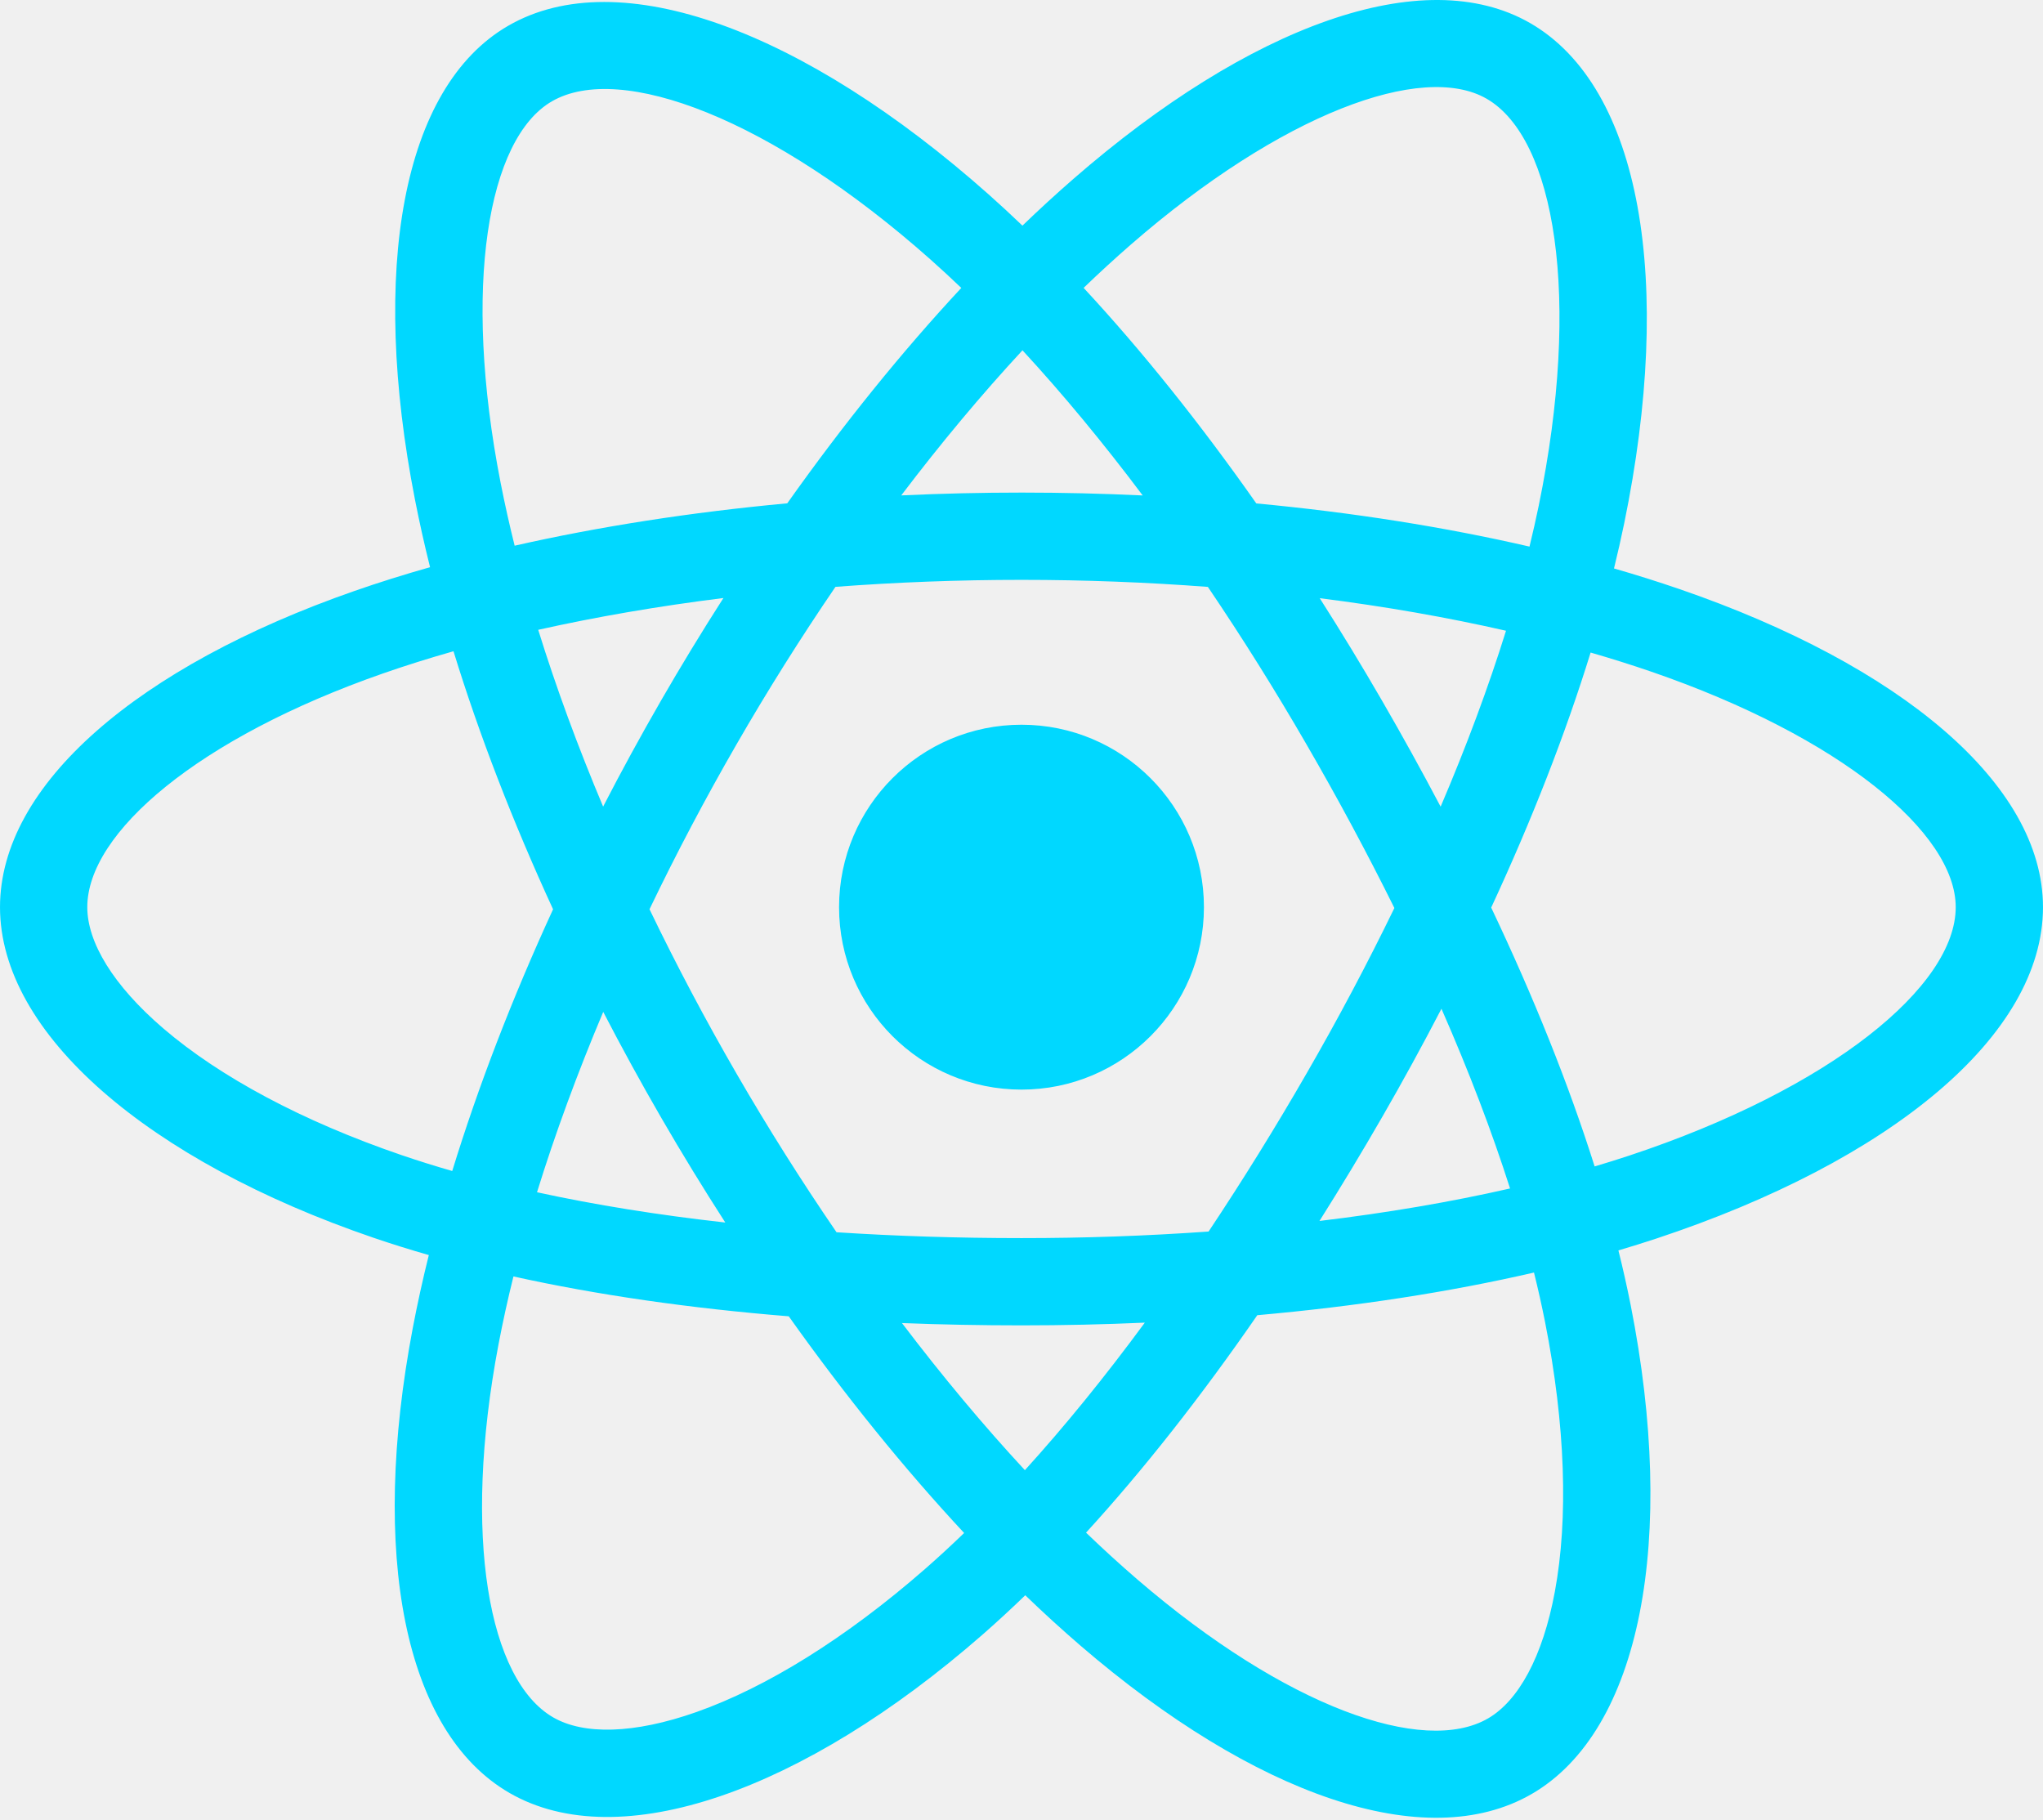
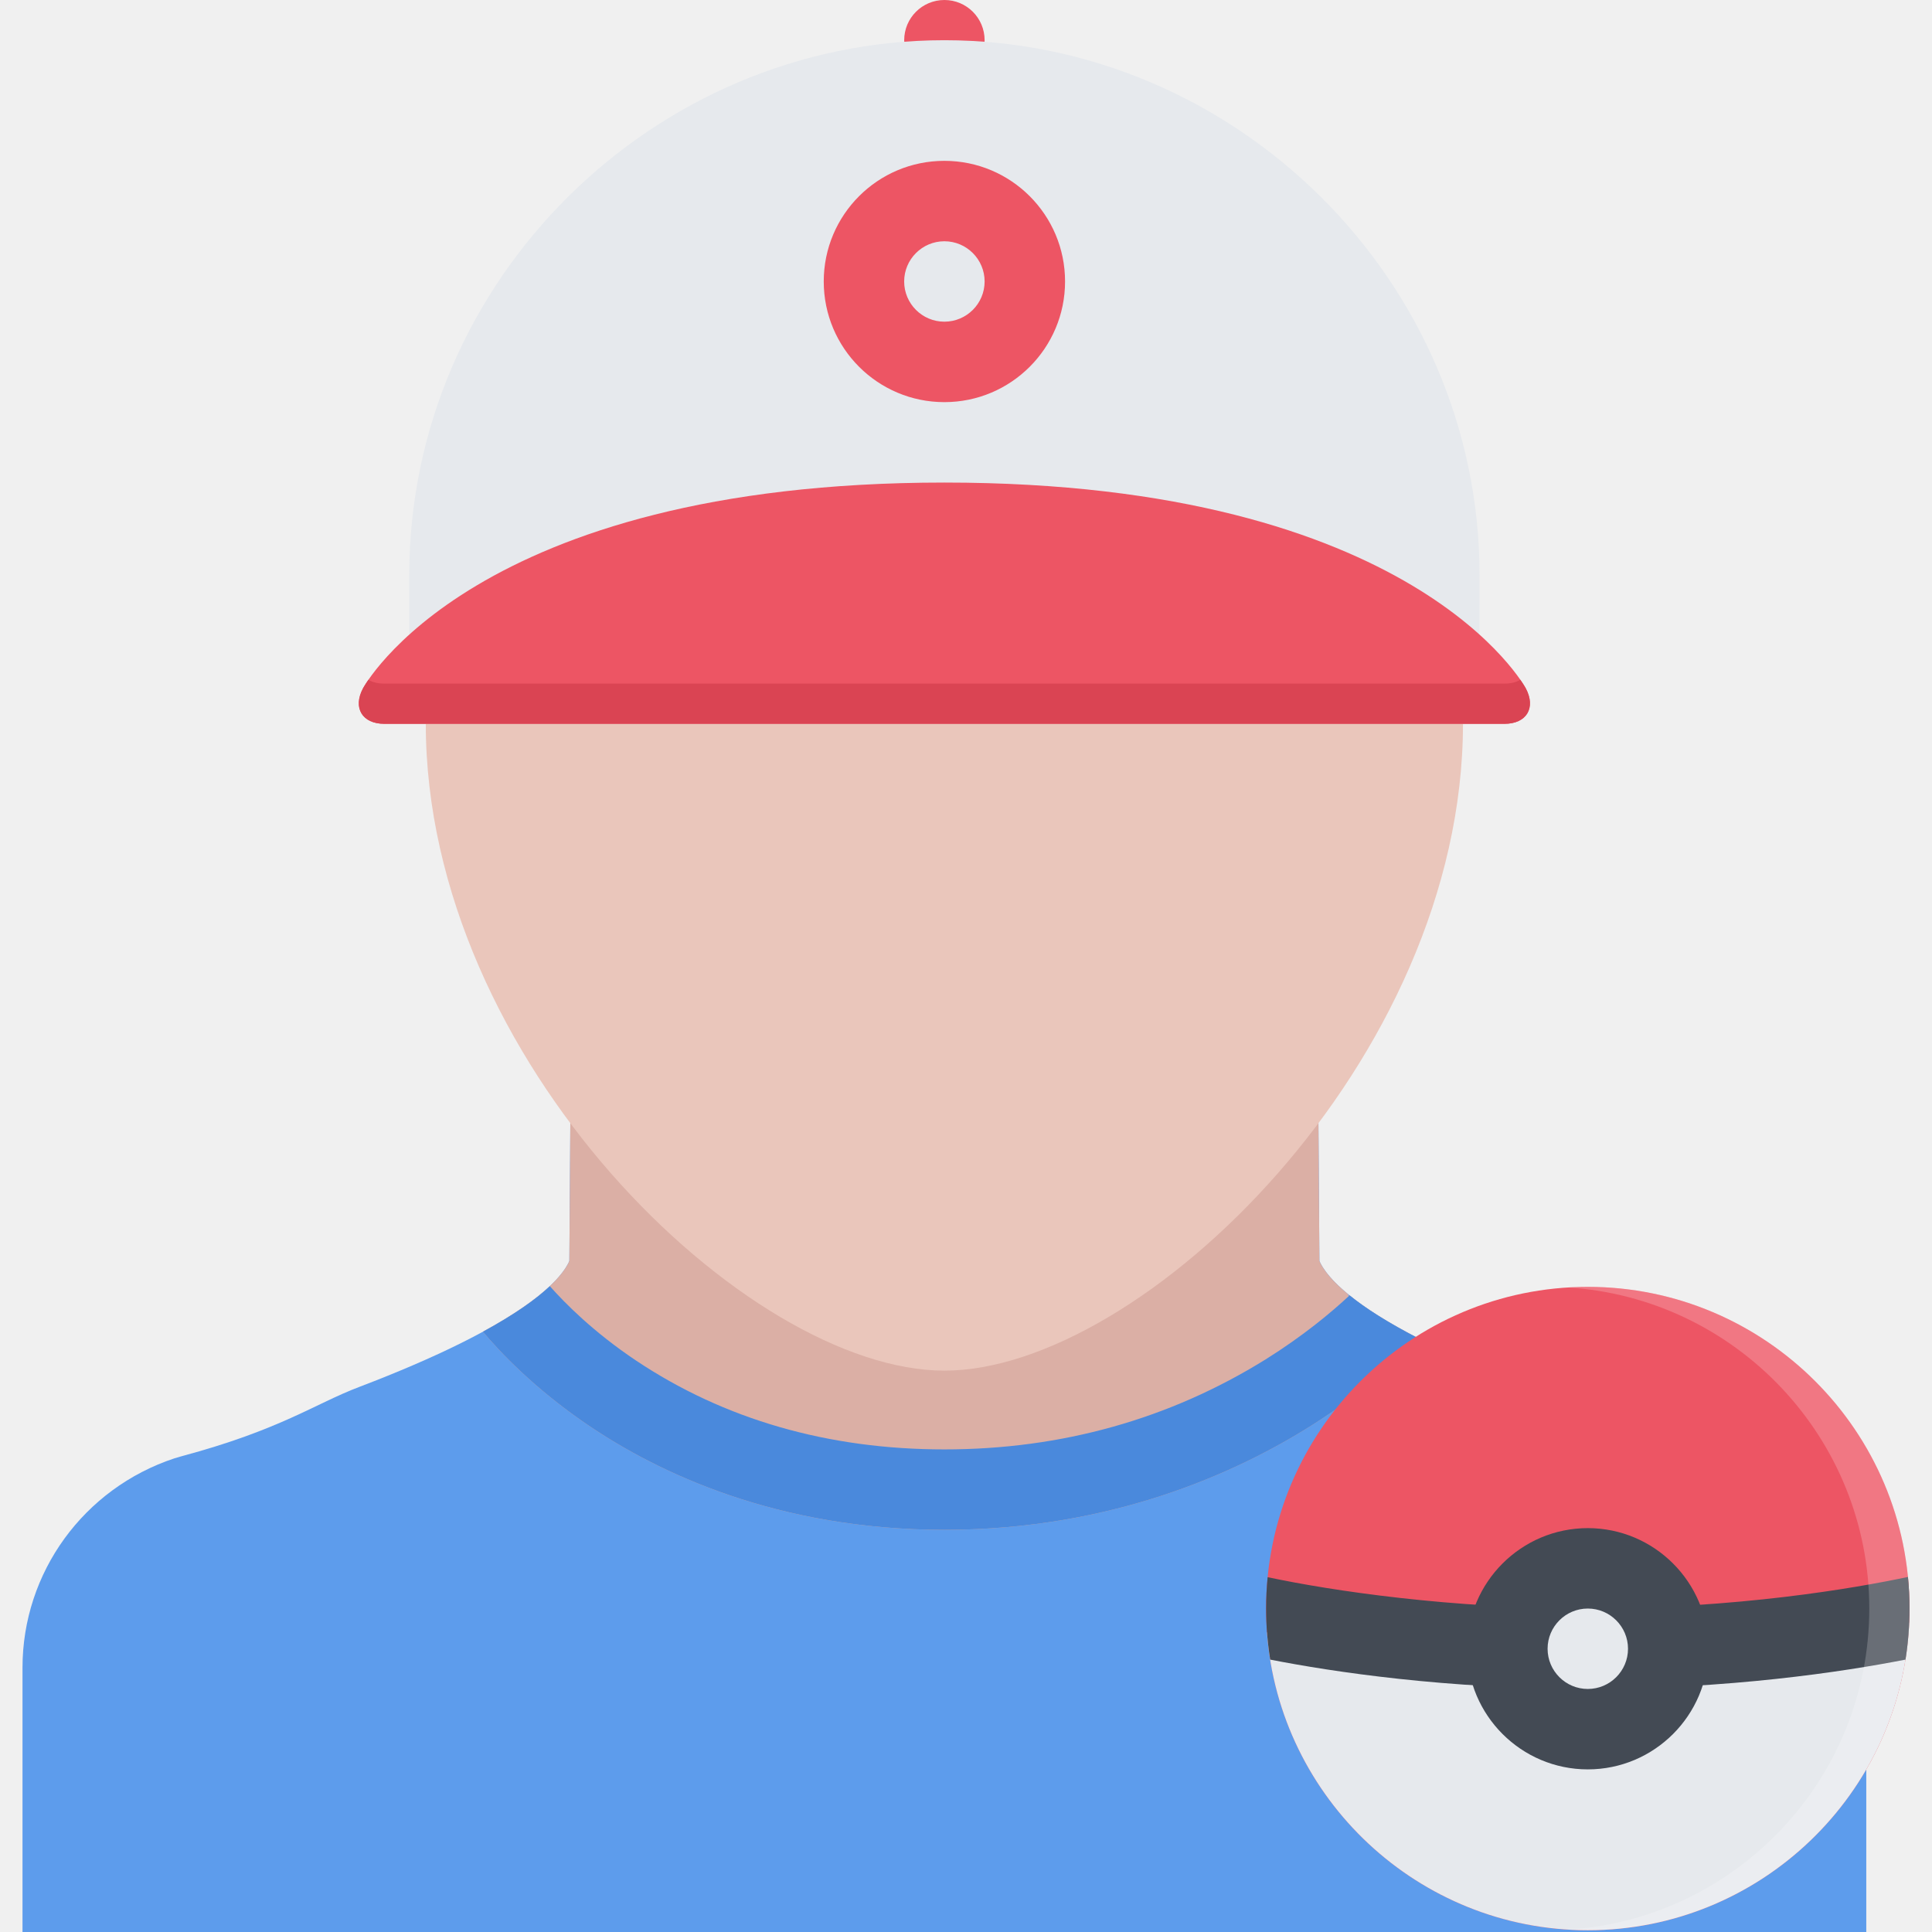
- <svg xmlns="http://www.w3.org/2000/svg" aria-hidden="true" role="img" class="iconify iconify--logos" width="35.93" height="32" preserveAspectRatio="xMidYMid meet" viewBox="0 0 256 228">
-   <path fill="#00D8FF" d="M210.483 73.824a171.49 171.49 0 0 0-8.24-2.597c.465-1.9.893-3.777 1.273-5.621c6.238-30.281 2.16-54.676-11.769-62.708c-13.355-7.7-35.196.329-57.254 19.526a171.23 171.23 0 0 0-6.375 5.848a155.866 155.866 0 0 0-4.241-3.917C100.759 3.829 77.587-4.822 63.673 3.233C50.33 10.957 46.379 33.89 51.995 62.588a170.974 170.974 0 0 0 1.892 8.48c-3.28.932-6.445 1.924-9.474 2.98C17.309 83.498 0 98.307 0 113.668c0 15.865 18.582 31.778 46.812 41.427a145.52 145.52 0 0 0 6.921 2.165a167.467 167.467 0 0 0-2.01 9.138c-5.354 28.2-1.173 50.591 12.134 58.266c13.744 7.926 36.812-.22 59.273-19.855a145.567 145.567 0 0 0 5.342-4.923a168.064 168.064 0 0 0 6.92 6.314c21.758 18.722 43.246 26.282 56.54 18.586c13.731-7.949 18.194-32.003 12.4-61.268a145.016 145.016 0 0 0-1.535-6.842c1.62-.48 3.21-.974 4.76-1.488c29.348-9.723 48.443-25.443 48.443-41.52c0-15.417-17.868-30.326-45.517-39.844Zm-6.365 70.984c-1.4.463-2.836.91-4.3 1.345c-3.24-10.257-7.612-21.163-12.963-32.432c5.106-11 9.31-21.767 12.459-31.957c2.619.758 5.16 1.557 7.61 2.4c23.69 8.156 38.14 20.213 38.14 29.504c0 9.896-15.606 22.743-40.946 31.14Zm-10.514 20.834c2.562 12.94 2.927 24.64 1.23 33.787c-1.524 8.219-4.59 13.698-8.382 15.893c-8.067 4.67-25.32-1.4-43.927-17.412a156.726 156.726 0 0 1-6.437-5.87c7.214-7.889 14.423-17.06 21.459-27.246c12.376-1.098 24.068-2.894 34.671-5.345a134.17 134.17 0 0 1 1.386 6.193ZM87.276 214.515c-7.882 2.783-14.16 2.863-17.955.675c-8.075-4.657-11.432-22.636-6.853-46.752a156.923 156.923 0 0 1 1.869-8.499c10.486 2.32 22.093 3.988 34.498 4.994c7.084 9.967 14.501 19.128 21.976 27.15a134.668 134.668 0 0 1-4.877 4.492c-9.933 8.682-19.886 14.842-28.658 17.94ZM50.35 144.747c-12.483-4.267-22.792-9.812-29.858-15.863c-6.35-5.437-9.555-10.836-9.555-15.216c0-9.322 13.897-21.212 37.076-29.293c2.813-.98 5.757-1.905 8.812-2.773c3.204 10.42 7.406 21.315 12.477 32.332c-5.137 11.18-9.399 22.249-12.634 32.792a134.718 134.718 0 0 1-6.318-1.979Zm12.378-84.26c-4.811-24.587-1.616-43.134 6.425-47.789c8.564-4.958 27.502 2.111 47.463 19.835a144.318 144.318 0 0 1 3.841 3.545c-7.438 7.987-14.787 17.08-21.808 26.988c-12.04 1.116-23.565 2.908-34.161 5.309a160.342 160.342 0 0 1-1.76-7.887Zm110.427 27.268a347.8 347.8 0 0 0-7.785-12.803c8.168 1.033 15.994 2.404 23.343 4.08c-2.206 7.072-4.956 14.465-8.193 22.045a381.151 381.151 0 0 0-7.365-13.322Zm-45.032-43.861c5.044 5.465 10.096 11.566 15.065 18.186a322.04 322.04 0 0 0-30.257-.006c4.974-6.559 10.069-12.652 15.192-18.18ZM82.802 87.83a323.167 323.167 0 0 0-7.227 13.238c-3.184-7.553-5.909-14.98-8.134-22.152c7.304-1.634 15.093-2.97 23.209-3.984a321.524 321.524 0 0 0-7.848 12.897Zm8.081 65.352c-8.385-.936-16.291-2.203-23.593-3.793c2.26-7.3 5.045-14.885 8.298-22.6a321.187 321.187 0 0 0 7.257 13.246c2.594 4.48 5.28 8.868 8.038 13.147Zm37.542 31.03c-5.184-5.592-10.354-11.779-15.403-18.433c4.902.192 9.899.29 14.978.29c5.218 0 10.376-.117 15.453-.343c-4.985 6.774-10.018 12.97-15.028 18.486Zm52.198-57.817c3.422 7.8 6.306 15.345 8.596 22.52c-7.422 1.694-15.436 3.058-23.88 4.071a382.417 382.417 0 0 0 7.859-13.026a347.403 347.403 0 0 0 7.425-13.565Zm-16.898 8.101a358.557 358.557 0 0 1-12.281 19.815a329.4 329.4 0 0 1-23.444.823c-7.967 0-15.716-.248-23.178-.732a310.202 310.202 0 0 1-12.513-19.846h.001a307.41 307.41 0 0 1-10.923-20.627a310.278 310.278 0 0 1 10.89-20.637l-.001.001a307.318 307.318 0 0 1 12.413-19.761c7.613-.576 15.42-.876 23.31-.876H128c7.926 0 15.743.303 23.354.883a329.357 329.357 0 0 1 12.335 19.695a358.489 358.489 0 0 1 11.036 20.54a329.472 329.472 0 0 1-11 20.722Zm22.56-122.124c8.572 4.944 11.906 24.881 6.52 51.026c-.344 1.668-.73 3.367-1.15 5.09c-10.622-2.452-22.155-4.275-34.23-5.408c-7.034-10.017-14.323-19.124-21.64-27.008a160.789 160.789 0 0 1 5.888-5.4c18.9-16.447 36.564-22.941 44.612-18.3ZM128 90.808c12.625 0 22.86 10.235 22.86 22.86s-10.235 22.86-22.86 22.86s-22.86-10.235-22.86-22.86s10.235-22.86 22.86-22.86Z" />
+ <svg xmlns="http://www.w3.org/2000/svg" height="800px" width="800px" version="1.1" id="Layer_1" viewBox="0 0 511.983 511.983" xml:space="preserve">
+   <path style="fill:#5D9CEC;" d="M454.301,386.456l-1.812-0.531c-26.452-7.094-35.405-13.938-47.171-18.391  c-41.764-15.922-52.623-27.389-55.404-32.795c-0.109-0.203-0.172-0.406-0.266-0.609l-0.344-48.514l-99.035-1.125l-99.044,1.125  l-0.344,48.514c-0.086,0.203-0.164,0.406-0.266,0.609c-2.781,5.406-13.64,16.873-55.404,32.795  c-11.766,4.453-20.718,11.297-47.163,18.391l-1.812,0.531c-24.069,7.969-40.272,30.279-40.272,55.482v70.045h244.305h244.297  v-70.045C494.565,416.735,478.362,394.425,454.301,386.456z" />
+   <path style="fill:#DBAFA5;" d="M376.288,354.862L376.288,354.862c-3.234-1.656-6.109-3.234-8.641-4.75l0,0  c-0.844-0.5-1.656-1-2.406-1.469c-0.016-0.016-0.016-0.016-0.016-0.016c-0.359-0.234-0.734-0.451-1.078-0.686  c-0.031-0.016-0.062-0.031-0.094-0.047c-0.688-0.453-1.359-0.906-2-1.344c-0.031-0.031-0.078-0.062-0.125-0.094  c-0.266-0.188-0.531-0.375-0.781-0.547c-0.062-0.047-0.125-0.078-0.156-0.109c-0.594-0.422-1.156-0.812-1.672-1.219  c-0.062-0.031-0.125-0.094-0.188-0.125c-0.203-0.156-0.391-0.312-0.594-0.469c-0.062-0.031-0.125-0.094-0.188-0.156  c-0.234-0.188-0.484-0.375-0.703-0.562l0,0c-0.25,0.219-0.375,0.125-0.375-0.281c-4.25-3.5-6.344-6.281-7.359-8.25  c-0.109-0.203-0.172-0.406-0.266-0.609l-0.344-48.514l-99.035-1.125l-99.044,1.125l-0.344,48.514  c-0.086,0.203-0.164,0.406-0.266,0.609c-1.836,3.562-7.195,9.781-22.64,18.17c4.429,5.297,13.57,15.031,27.733,24.672  c18.664,12.688,50.217,27.826,94.56,27.826c44.162,0,77.255-15.014,97.223-27.607C361.335,369.065,370.96,360.3,376.288,354.862z" />
+   <path style="fill:#EAC6BB;" d="M387.693,191.759c0,89.294-85.138,171.462-137.425,171.462c-52.303,0-137.433-82.168-137.433-171.462  S174.364,43.553,250.268,43.553C326.164,43.553,387.693,102.465,387.693,191.759z" />
+   <path style="fill:#4A89DC;" d="M376.288,354.862c-8.672-4.438-14.609-8.311-18.641-11.592c-4.922,4.594-12.375,10.795-22.249,16.967  c-25.437,15.812-54.077,23.859-85.13,23.859c-30.874,0-58.381-7.953-81.763-23.578c-11.257-7.547-18.804-15.17-22.796-19.686  c-3.468,3.281-8.984,7.312-17.733,12.076c4.429,5.297,13.57,15.031,27.733,24.672c18.664,12.688,50.217,27.826,94.56,27.826  c44.162,0,77.255-15.014,97.223-27.607C361.335,369.065,370.96,360.3,376.288,354.862z" />
+   <path style="fill:#ED5564;" d="M260.925,10.656c0,5.882-4.774,10.656-10.656,10.656c-5.891,0-10.656-4.773-10.656-10.656  C239.613,4.765,244.379,0,250.269,0C256.151-0.001,260.925,4.765,260.925,10.656z" />
+   <path style="fill:#E6E9ED;" d="M250.261,10.656c-76.982,0-141.808,63.49-141.808,141.808l-0.008,39.358h283.624l0.016-39.358  C392.084,74.146,327.242,10.656,250.261,10.656z" />
+   <path style="fill:#ED5564;" d="M404.333,182.408c0,0-28.982-54.529-154.064-54.529S96.195,182.408,96.195,182.408  c-2.75,5.172-0.211,9.406,5.656,9.406h296.827C404.552,191.814,407.083,187.579,404.333,182.408z" />
+   <path style="fill:#DA4453;" d="M402.895,180.15c-1.093,0.641-2.499,1.008-4.218,1.008H101.851c-1.711,0-3.133-0.367-4.226-1.008  c-0.992,1.438-1.43,2.258-1.43,2.258c-2.75,5.172-0.211,9.406,5.656,9.406h296.827c5.874,0,8.405-4.234,5.655-9.406  C404.333,182.408,403.895,181.587,402.895,180.15z" />
+   <g>
+     <path style="fill:#ED5564;" d="M250.261,42.623c-17.656,0-31.968,14.312-31.968,31.968c0,17.655,14.312,31.975,31.968,31.975   c17.663,0,31.982-14.32,31.982-31.975C282.243,56.935,267.924,42.623,250.261,42.623z M250.261,85.246   c-5.875,0-10.656-4.773-10.656-10.655c0-5.875,4.781-10.656,10.656-10.656c5.882,0,10.664,4.781,10.664,10.656   C260.925,80.473,256.143,85.246,250.261,85.246z" />
+     <path style="fill:#ED5564;" d="M420.77,341.02c-46.998,0-85.247,38.248-85.247,85.246c0,47.014,38.249,85.248,85.247,85.248   c47.014,0,85.248-38.234,85.248-85.248C506.018,379.268,467.784,341.02,420.77,341.02z" />
+   </g>
+   <path style="fill:#E6E9ED;" d="M335.742,432.579c3.25,44.061,40.14,78.936,85.028,78.936c45.748,0,83.201-36.219,85.17-81.498  L335.742,432.579z" />
+   <path style="fill:#434A54;" d="M504.956,439.798c0.703-4.406,1.062-8.922,1.062-13.531c0-2.812-0.125-5.609-0.406-8.375  c-14.062,2.984-45.062,8.375-84.842,8.375c-36.436,0-67.842-4.703-84.841-8.312c-0.266,2.719-0.406,5.5-0.406,8.312  c0,4.609,0.375,9.125,1.078,13.531c16.671,3.266,46.608,7.781,84.169,7.781C458.363,447.579,488.268,443.063,504.956,439.798z" />
+   <path style="fill:#E6E9ED;" d="M442.083,436.923c0,11.781-9.531,21.312-21.312,21.312c-11.766,0-21.312-9.531-21.312-21.312  c0-11.766,9.546-21.312,21.312-21.312C432.552,415.61,442.083,425.157,442.083,436.923z" />
+   <path style="fill:#434A54;" d="M420.77,468.889c-17.625,0-31.968-14.342-31.968-31.967s14.343-31.967,31.968-31.967  s31.968,14.342,31.968,31.967S438.395,468.889,420.77,468.889z M420.77,426.266c-5.875,0-10.656,4.781-10.656,10.656  s4.781,10.656,10.656,10.656s10.656-4.781,10.656-10.656S426.645,426.266,420.77,426.266z" />
+   <path style="opacity:0.2;fill:#FFFFFF;enable-background:new    ;" d="M420.77,341.02c-1.781,0-3.562,0.062-5.312,0.156  c44.53,2.781,79.904,39.873,79.904,85.09s-35.374,82.326-79.904,85.092c1.75,0.094,3.531,0.156,5.312,0.156  c47.014,0,85.248-38.234,85.248-85.248C506.018,379.268,467.784,341.02,420.77,341.02z" />
</svg>
